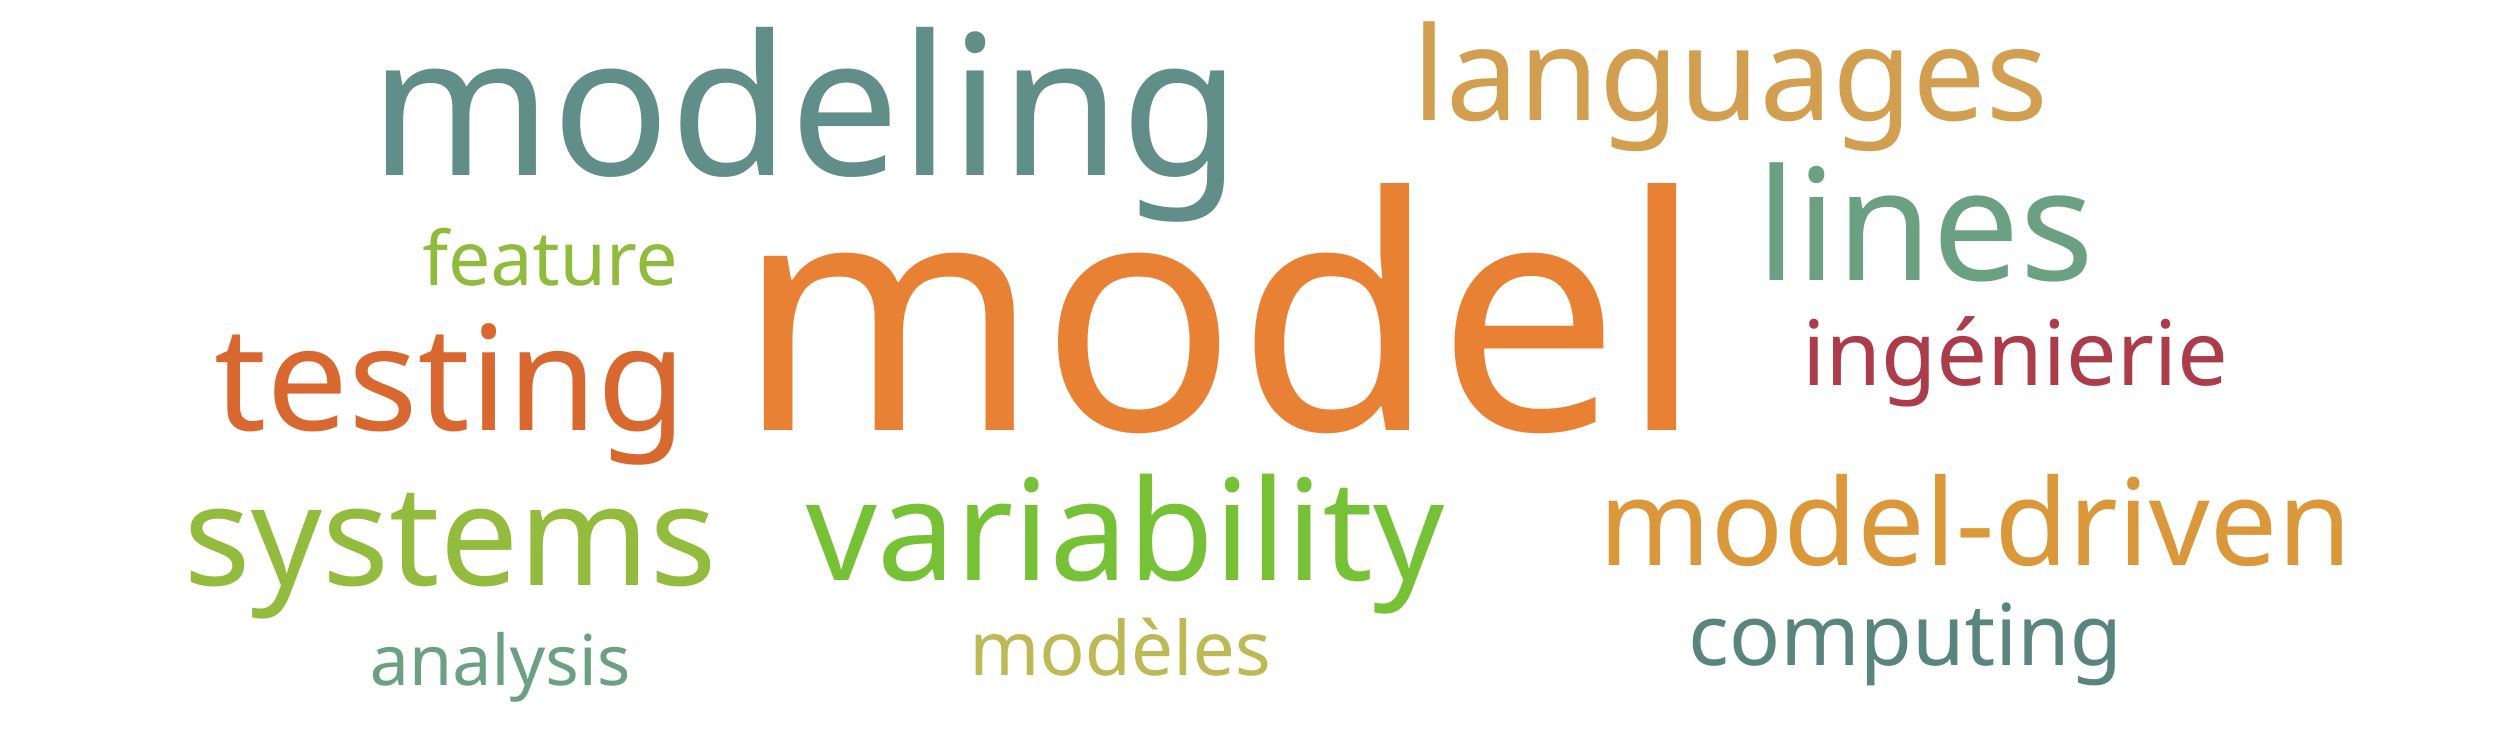
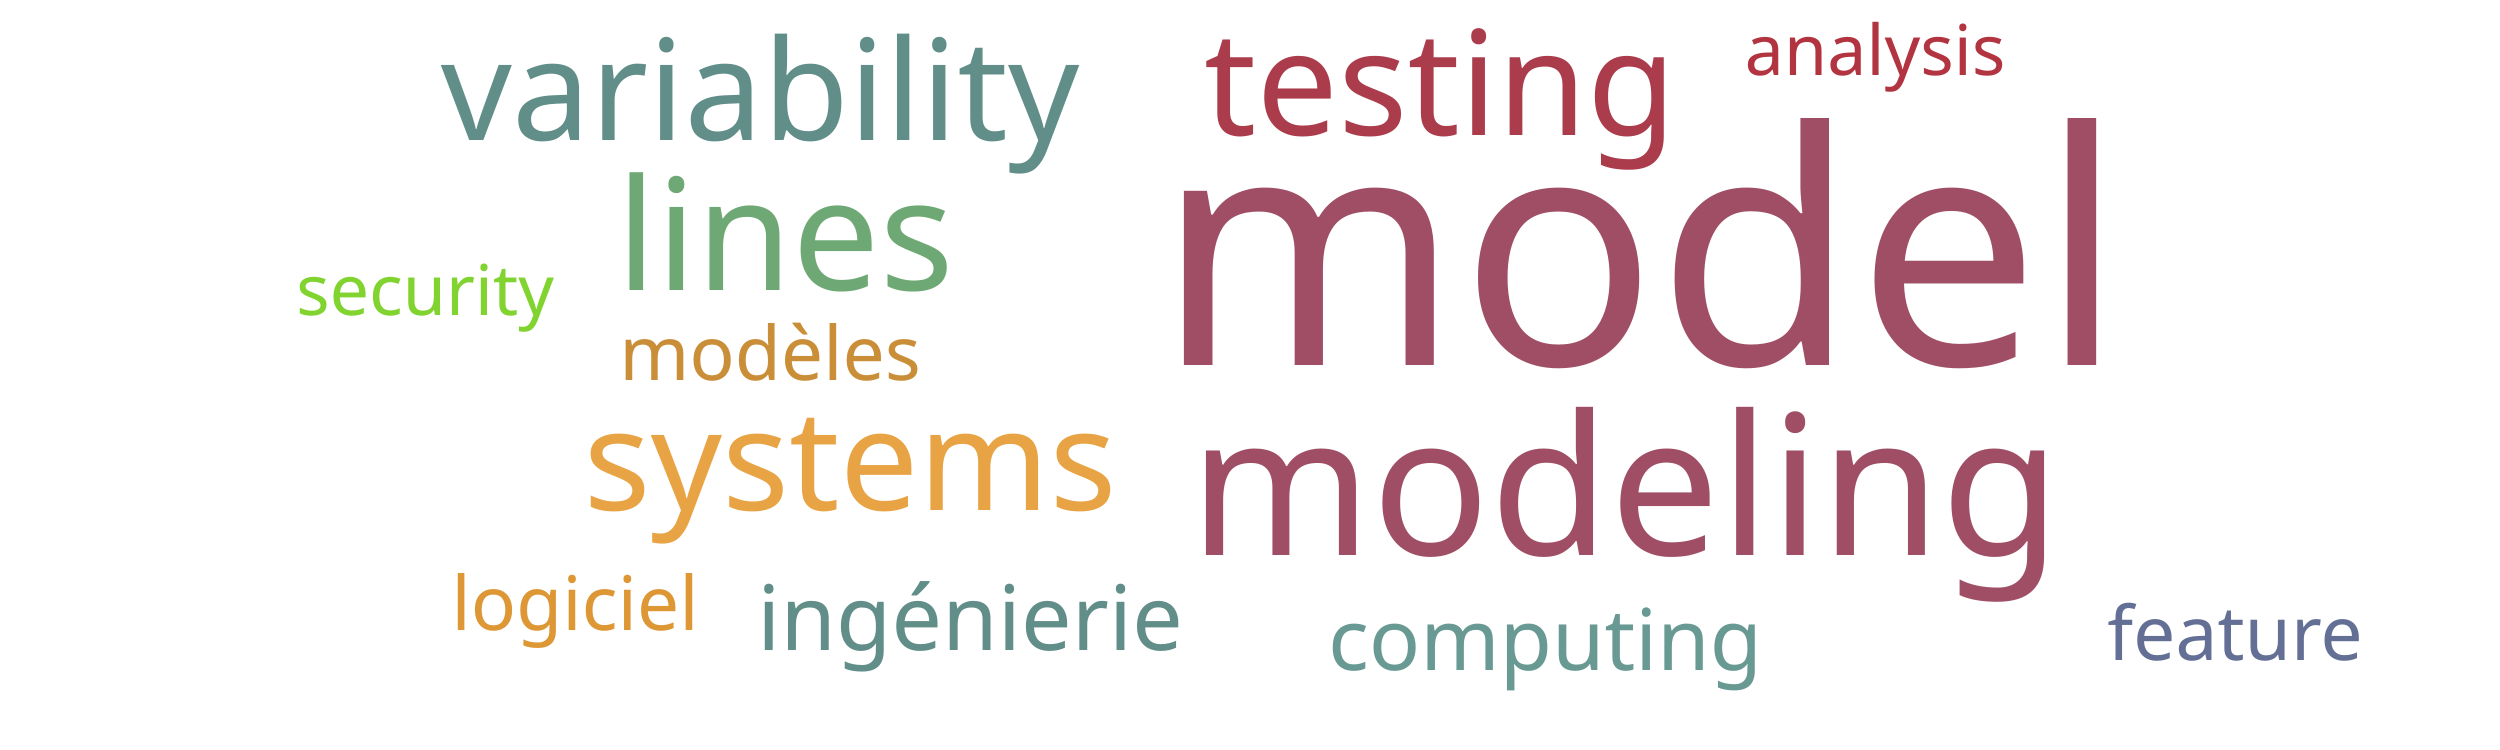
<svg xmlns="http://www.w3.org/2000/svg" width="500" height="150">
  <g transform="translate(250, 75)">
-     <text text-anchor="middle" style="font-family: Impact; font-size: 65px; fill: #e98135" transform="translate(-6,11)rotate(0)">model</text>
-     <text text-anchor="middle" style="font-family: Impact; font-size: 39px; fill: #618e88" transform="translate(-89,-40)rotate(0)">modeling</text>
-     <text text-anchor="middle" style="font-family: Impact; font-size: 31px; fill: #6ba083" transform="translate(135,-19)rotate(0)">lines</text>
-     <text text-anchor="middle" style="font-family: Impact; font-size: 29px; fill: #d8682f" transform="translate(-160,11)rotate(0)">testing</text>
-     <text text-anchor="middle" style="font-family: Impact; font-size: 28px; fill: #76c135" transform="translate(-25,41)rotate(0)">variability</text>
-     <text text-anchor="middle" style="font-family: Impact; font-size: 28px; fill: #93bb3e" transform="translate(-160,42)rotate(0)">systems</text>
-     <text text-anchor="middle" style="font-family: Impact; font-size: 26px; fill: #d19f4f" transform="translate(96,-51)rotate(0)">languages</text>
-     <text text-anchor="middle" style="font-family: Impact; font-size: 24px; fill: #da983a" transform="translate(145,38)rotate(0)">model-driven</text>
-     <text text-anchor="middle" style="font-family: Impact; font-size: 18px; fill: #ab3d4b" transform="translate(153,2)rotate(0)">ingénierie</text>
-     <text text-anchor="middle" style="font-family: Impact; font-size: 17px; fill: #5a847e" transform="translate(131,58)rotate(0)">computing</text>
-     <text text-anchor="middle" style="font-family: Impact; font-size: 15px; fill: #91bb3c" transform="translate(-140,-18)rotate(0)">feature</text>
-     <text text-anchor="middle" style="font-family: Impact; font-size: 15px; fill: #bdb954" transform="translate(-26,60)rotate(0)">modèles</text>
-     <text text-anchor="middle" style="font-family: Impact; font-size: 14px; fill: #6ba083" transform="translate(-150,62)rotate(0)">analysis</text>
+     <text text-anchor="middle" style="font-family: Impact; font-size: 65px; fill: #9f4e66" transform="translate(78,-2)rotate(0)">model</text>
+     <text text-anchor="middle" style="font-family: Impact; font-size: 39px; fill: #9f4e66" transform="translate(75,36)rotate(0)">modeling</text>
+     <text text-anchor="middle" style="font-family: Impact; font-size: 31px; fill: #6ea874" transform="translate(-93,-17)rotate(0)">lines</text>
+     <text text-anchor="middle" style="font-family: Impact; font-size: 29px; fill: #ab3c4b" transform="translate(38,-48)rotate(0)">testing</text>
+     <text text-anchor="middle" style="font-family: Impact; font-size: 28px; fill: #618e88" transform="translate(-98,-47)rotate(0)">variability</text>
+     <text text-anchor="middle" style="font-family: Impact; font-size: 28px; fill: #e8a444" transform="translate(-80,27)rotate(0)">systems</text>
+     <text text-anchor="middle" style="font-family: Impact; font-size: 18px; fill: #618e88" transform="translate(-56,55)rotate(0)">ingénierie</text>
+     <text text-anchor="middle" style="font-family: Impact; font-size: 17px; fill: #689993" transform="translate(59,59)rotate(0)">computing</text>
+     <text text-anchor="middle" style="font-family: Impact; font-size: 15px; fill: #636f94" transform="translate(197,57)rotate(0)">feature</text>
+     <text text-anchor="middle" style="font-family: Impact; font-size: 15px; fill: #ca8e38" transform="translate(-96,1)rotate(0)">modèles</text>
+     <text text-anchor="middle" style="font-family: Impact; font-size: 15px; fill: #dd9735" transform="translate(-135,51)rotate(0)">logiciel</text>
+     <text text-anchor="middle" style="font-family: Impact; font-size: 14px; fill: #b23440" transform="translate(125,-60)rotate(0)">analysis</text>
+     <text text-anchor="middle" style="font-family: Impact; font-size: 14px; fill: #81d32f" transform="translate(-165,-12)rotate(0)">security</text>
  </g>
</svg>
